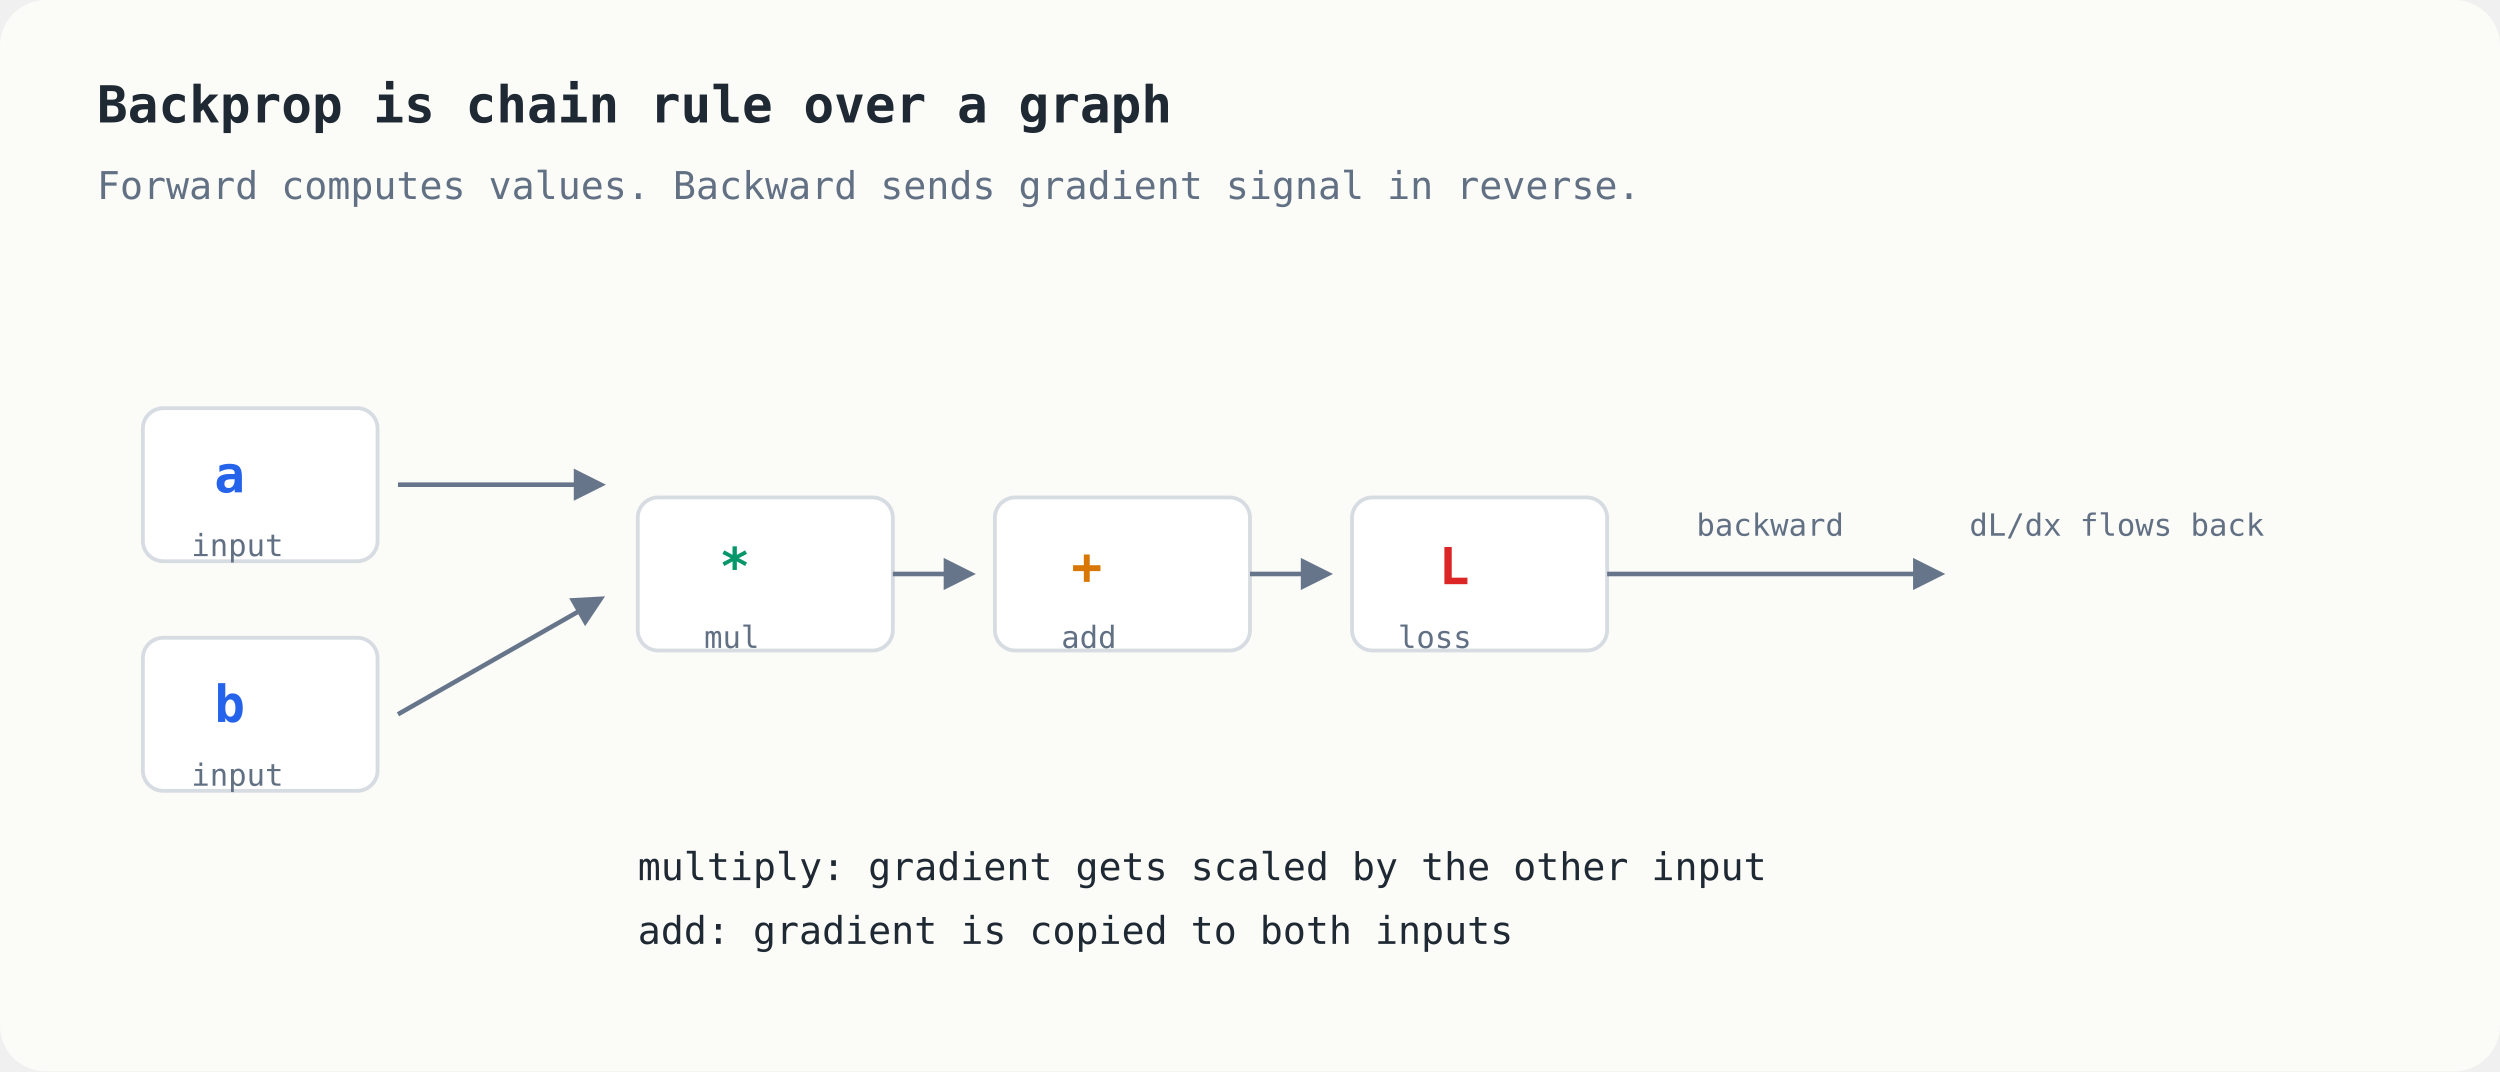
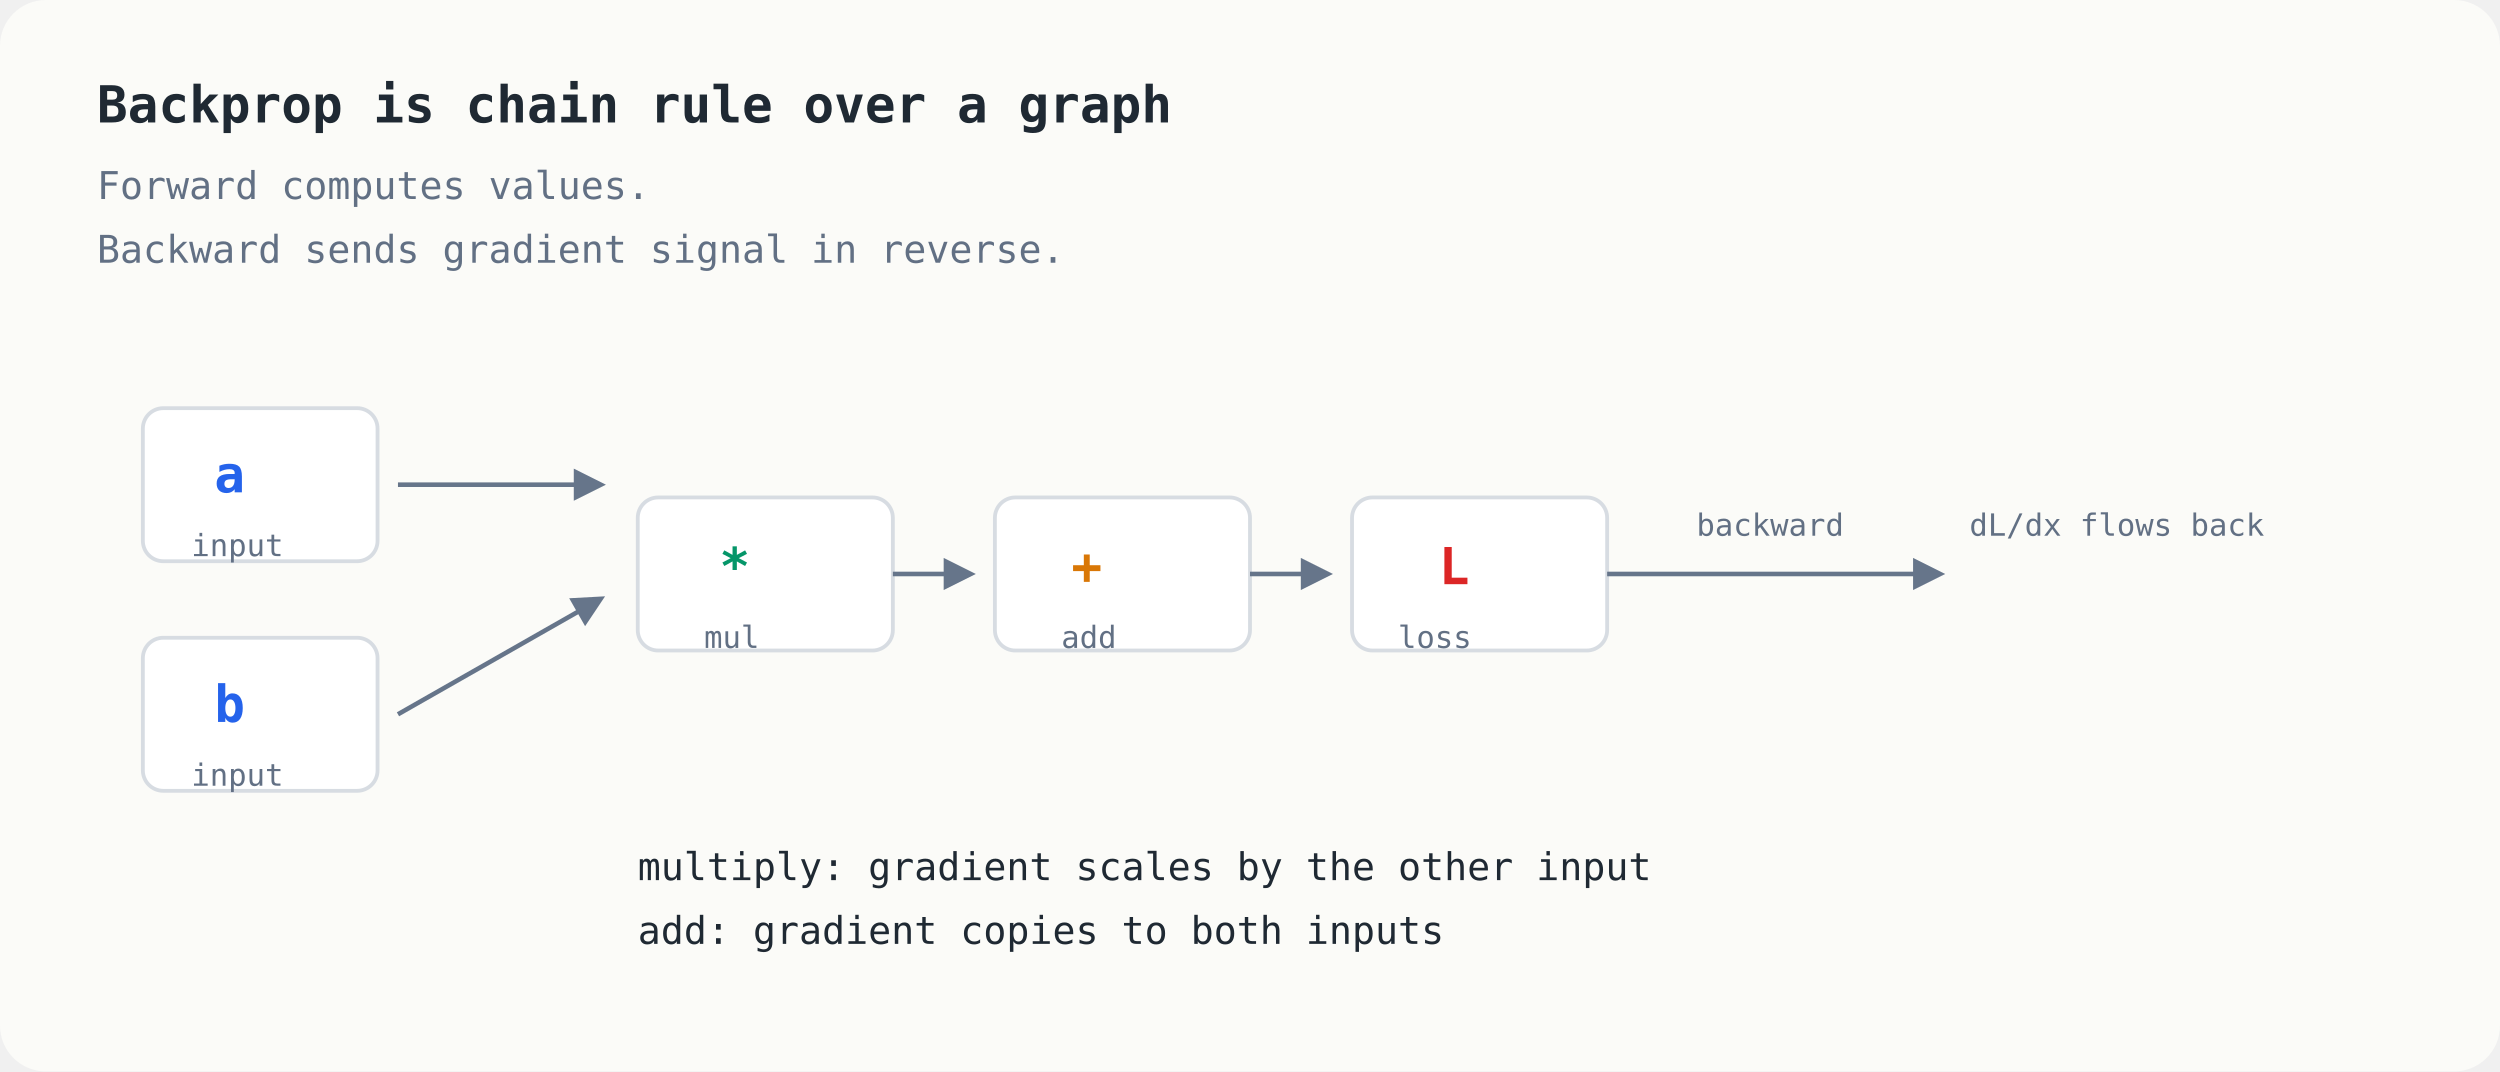
<svg xmlns="http://www.w3.org/2000/svg" viewBox="0 0 980 420" role="img" aria-labelledby="title desc">
  <defs>
    <style>
      .bg { fill: #fbfbf8; }
      .box { fill: #fff; stroke: #d7dce2; stroke-width: 1.5; }
      .ink { fill: #1f2933; }
      .muted { fill: #627084; }
      .blue { fill: #2563eb; }
      .green { fill: #059669; }
      .orange { fill: #d97706; }
      .red { fill: #dc2626; }
      .line { stroke: #66758a; stroke-width: 1.8; fill: none; marker-end: url(#arrow); }
      .label { font: 700 20px ui-monospace, SFMono-Regular, Menlo, Consolas, monospace; }
      .text { font: 500 15px ui-monospace, SFMono-Regular, Menlo, Consolas, monospace; }
      .small { font: 500 12px ui-monospace, SFMono-Regular, Menlo, Consolas, monospace; }
    </style>
    <marker id="arrow" viewBox="0 0 10 10" refX="8" refY="5" markerWidth="7" markerHeight="7" orient="auto">
      <path d="M 0 0 L 10 5 L 0 10 z" fill="#66758a" />
    </marker>
  </defs>
  <rect class="bg" width="980" height="420" rx="18" />
  <text x="38" y="48" class="label ink">Backprop is chain rule over a graph</text>
-   <text x="38" y="78" class="text muted">Forward computes values. Backward sends gradient signal in reverse.</text>
+   <text x="38" y="78" class="text muted">Forward computes values.</text>
+   <text x="38" y="103" class="text muted">Backward sends gradient signal in reverse.</text>
  <rect x="56" y="160" width="92" height="60" rx="8" class="box" />
  <text x="84" y="193" class="label blue">a</text>
  <text x="75" y="218" class="small muted">input</text>
  <rect x="56" y="250" width="92" height="60" rx="8" class="box" />
  <text x="84" y="283" class="label blue">b</text>
  <text x="75" y="308" class="small muted">input</text>
  <path d="M156 190 L235 190" class="line" />
  <path d="M156 280 L235 235" class="line" />
  <rect x="250" y="195" width="100" height="60" rx="8" class="box" />
  <text x="282" y="229" class="label green">*</text>
  <text x="276" y="254" class="small muted">mul</text>
  <rect x="390" y="195" width="100" height="60" rx="8" class="box" />
  <text x="420" y="229" class="label orange">+</text>
  <text x="416" y="254" class="small muted">add</text>
  <path d="M350 225 L380 225" class="line" />
  <rect x="530" y="195" width="100" height="60" rx="8" class="box" />
  <text x="564" y="229" class="label red">L</text>
  <text x="548" y="254" class="small muted">loss</text>
  <path d="M490 225 L520 225" class="line" />
  <text x="665" y="210" class="small muted">backward</text>
  <path d="M630 225 L760 225" class="line" />
  <text x="772" y="210" class="small muted">dL/dx flows back</text>
-   <text x="250" y="345" class="text ink">multiply: gradient gets scaled by the other input</text>
-   <text x="250" y="370" class="text ink">add: gradient is copied to both inputs</text>
+   <text x="250" y="345" class="text ink">multiply: gradient scales by the other input</text>
+   <text x="250" y="370" class="text ink">add: gradient copies to both inputs</text>
</svg>
